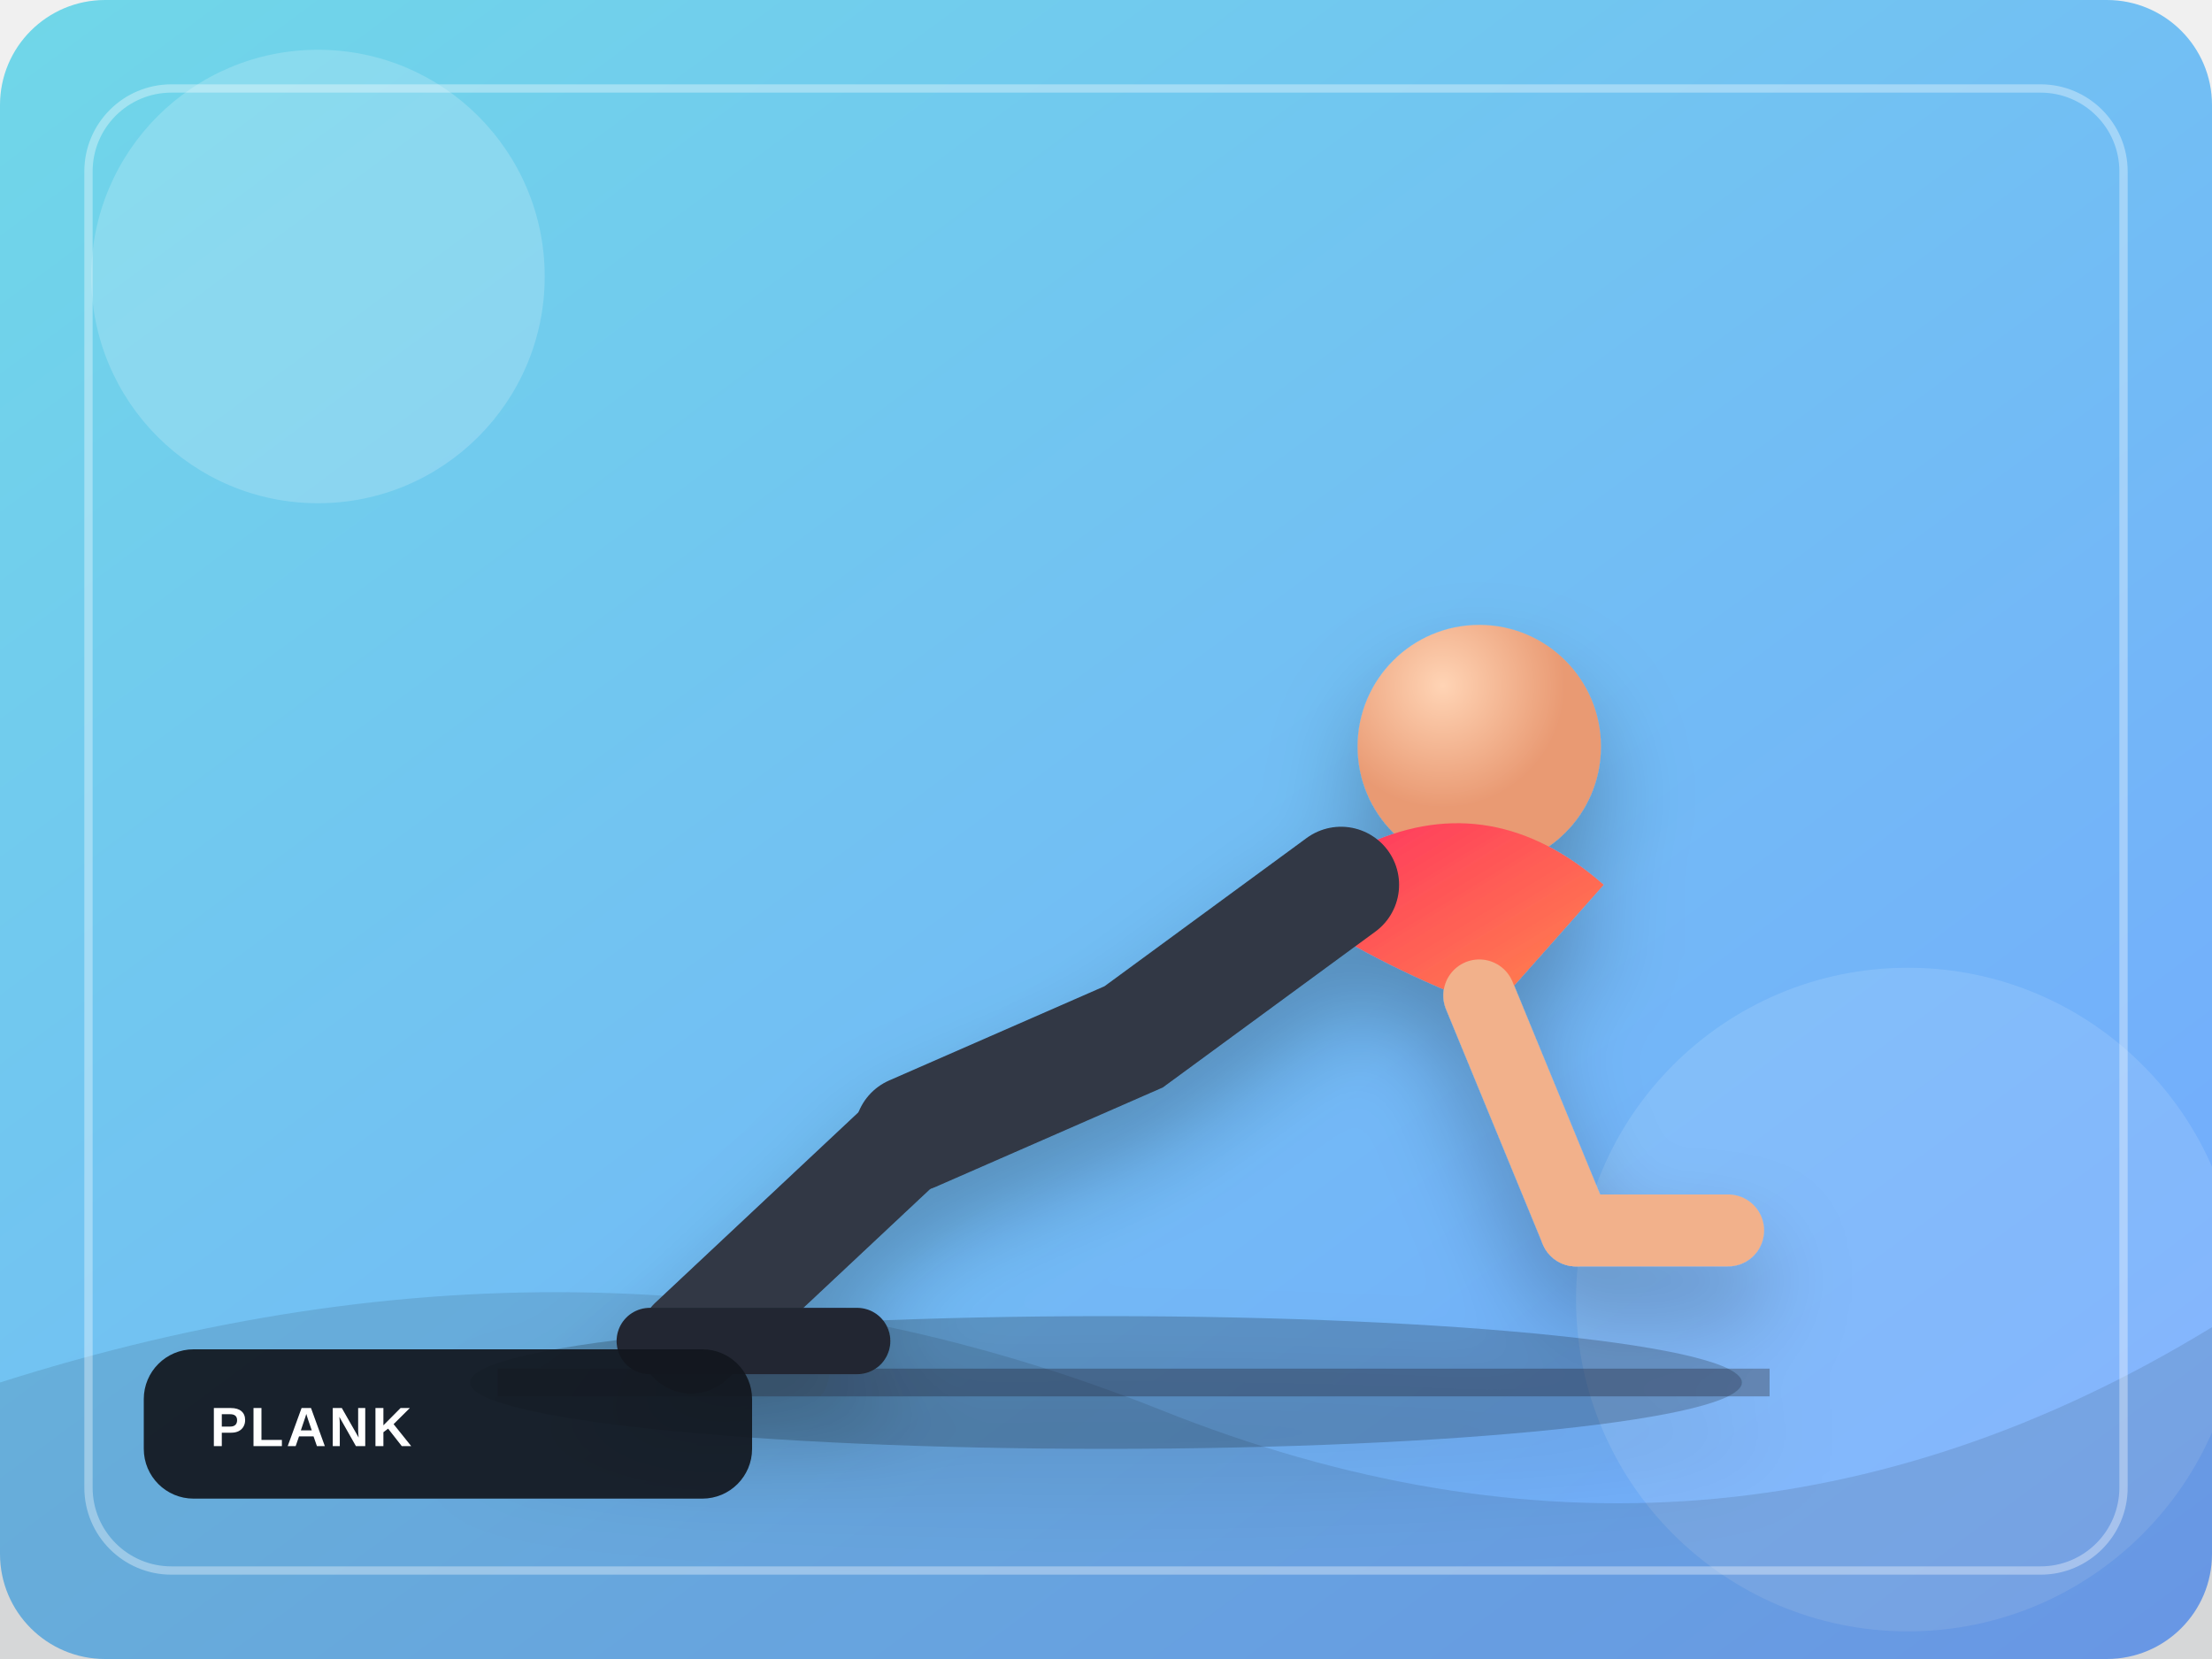
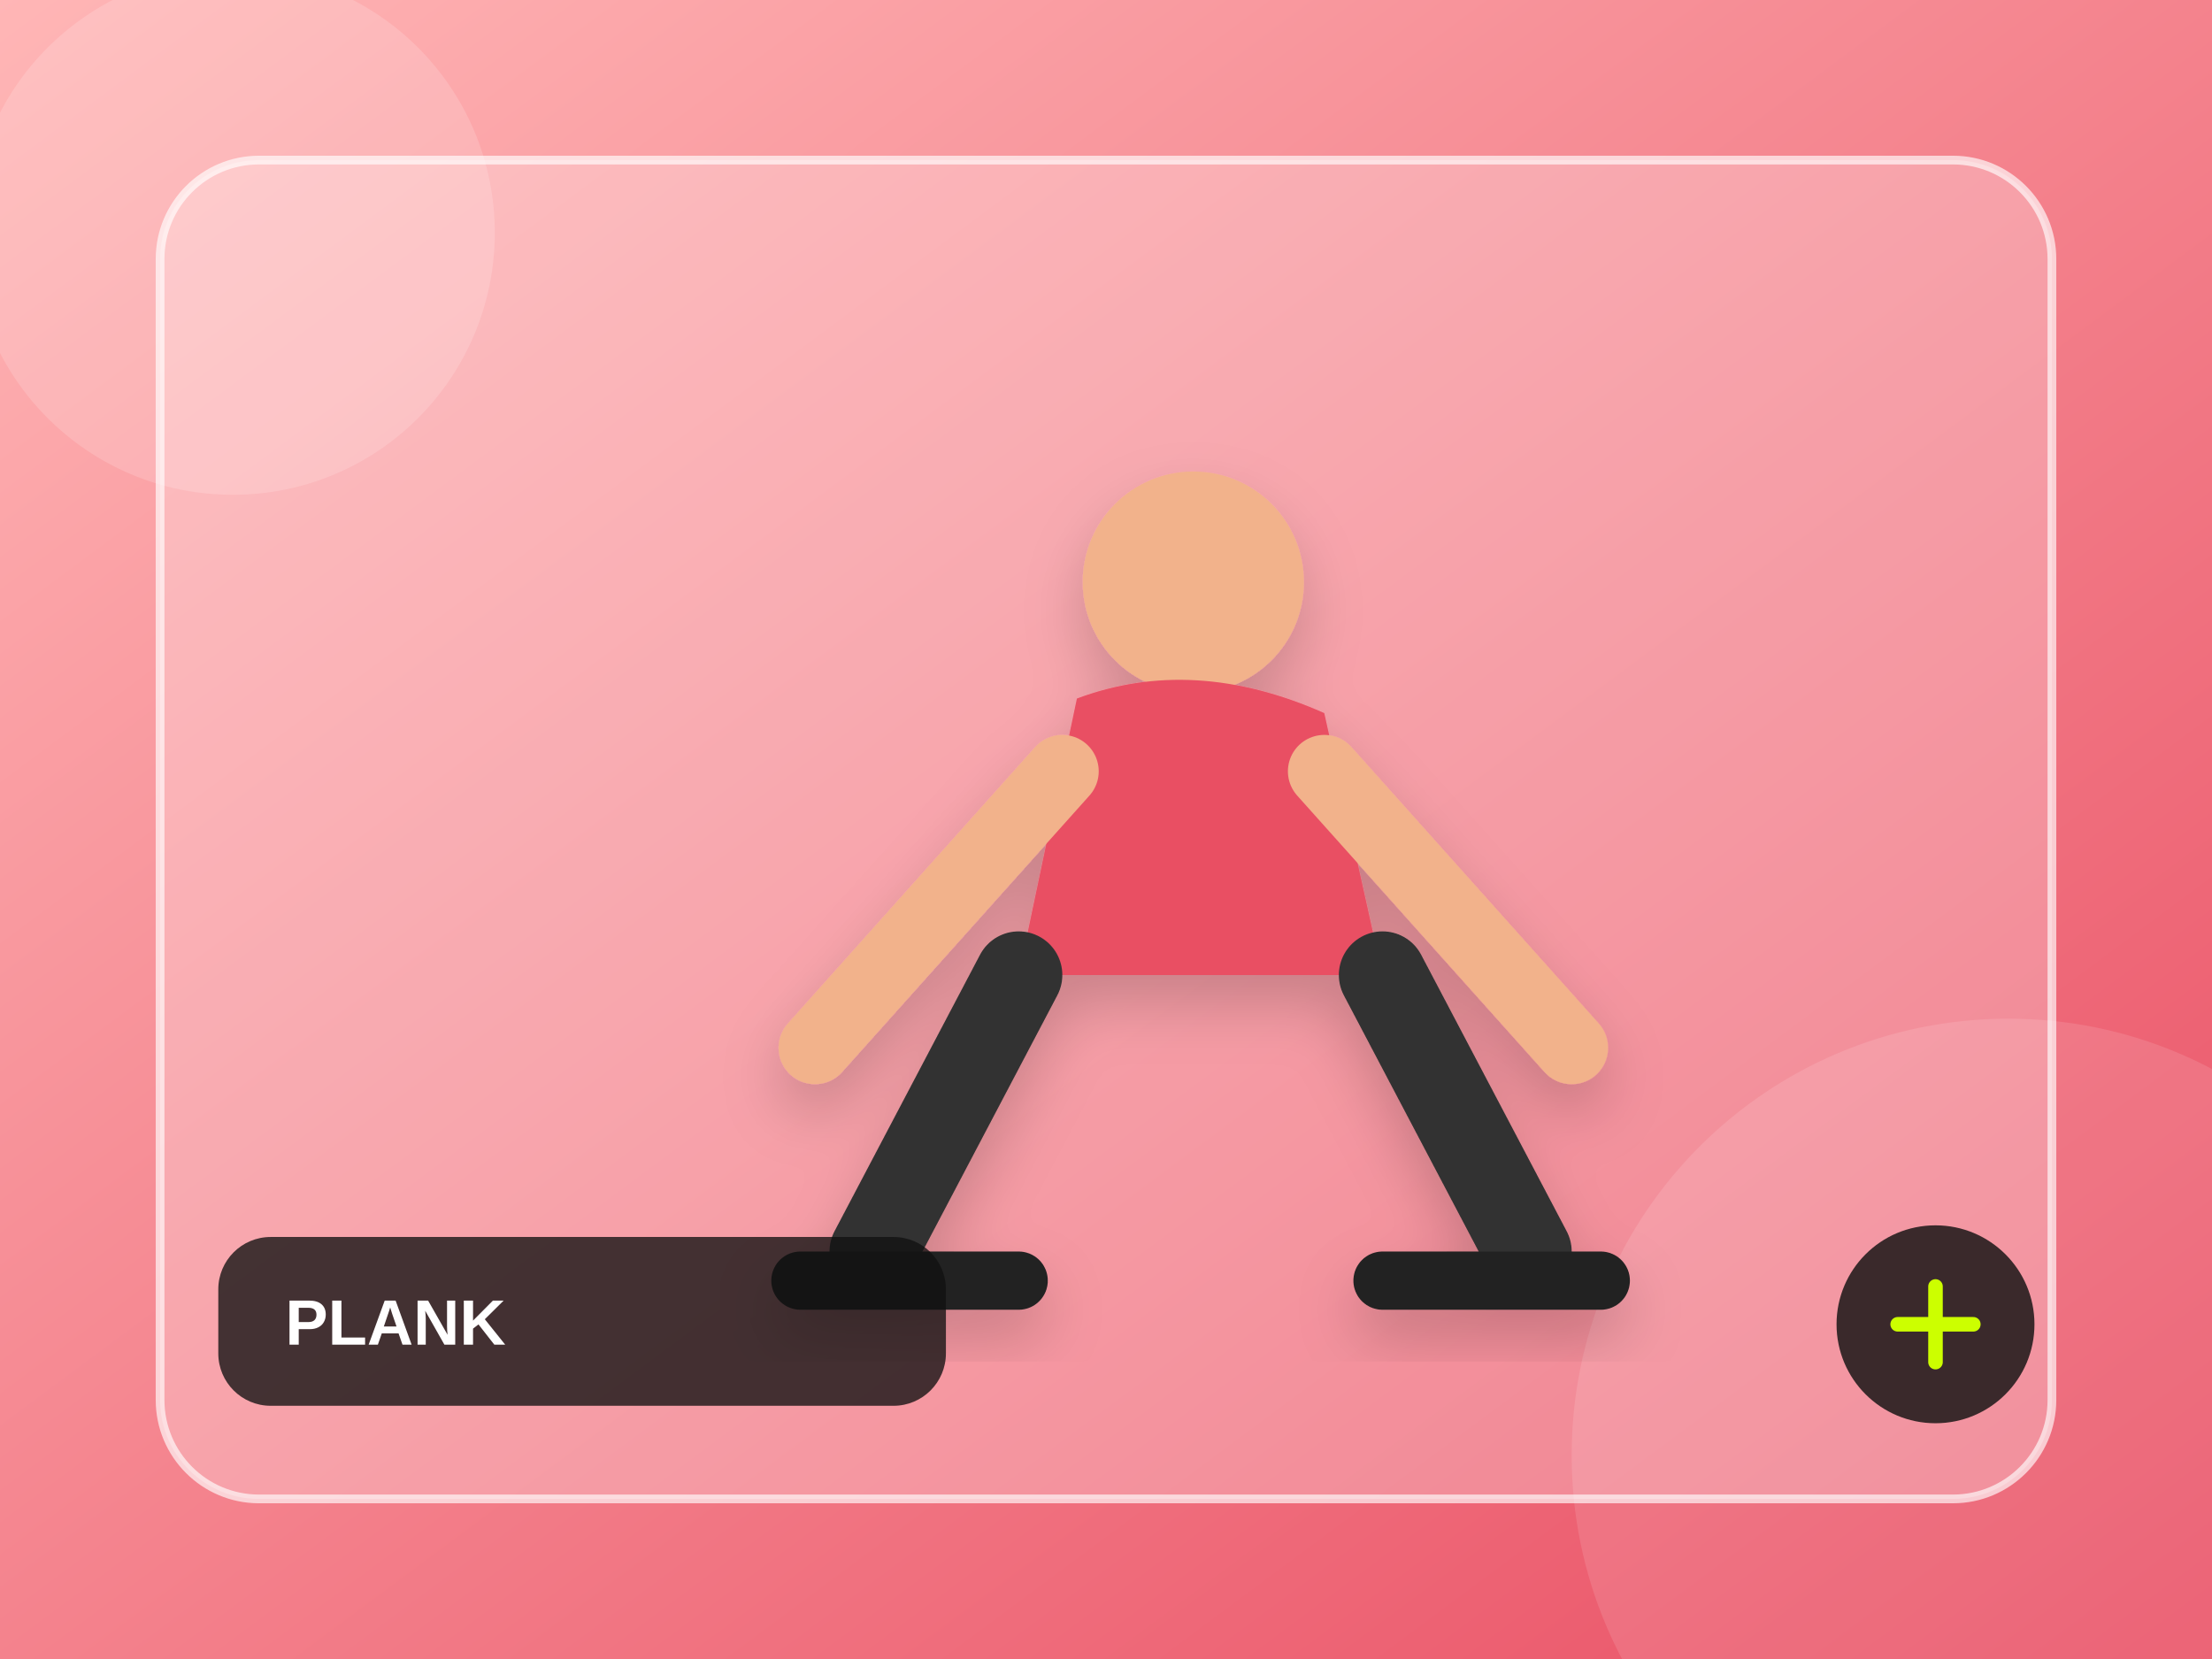
- <svg xmlns="http://www.w3.org/2000/svg" viewBox="0 0 800 600" role="img" aria-label="PLANK 3D animated illustration">
+ <svg xmlns="http://www.w3.org/2000/svg" viewBox="0 0 760 570">
  <defs>
-     <linearGradient id="bg" x1="0" y1="0" x2="1" y2="1">
-       <stop stop-color="#70d7e8" />
-       <stop offset="1" stop-color="#74a7ff" />
+     <linearGradient id="g" x1="0" y1="0" x2="1" y2="1">
+       <stop offset="0" stop-color="#ffb6b6" />
+       <stop offset="1" stop-color="#e94f64" />
    </linearGradient>
-     <linearGradient id="shirt" x1="0" y1="0" x2="1" y2="1">
-       <stop stop-color="#ff315f" />
-       <stop offset="1" stop-color="#ff8a4c" />
-     </linearGradient>
-     <radialGradient id="skin" cx="35%" cy="25%">
-       <stop stop-color="#ffd4b5" />
-       <stop offset="1" stop-color="#e99a73" />
-     </radialGradient>
-     <filter id="shadow" x="-30%" y="-30%" width="160%" height="160%">
-       <feDropShadow dx="0" dy="18" stdDeviation="16" flood-opacity=".25" />
+     <filter id="s">
+       <feDropShadow dx="0" dy="10" stdDeviation="10" flood-opacity=".18" />
    </filter>
-     <filter id="soft" x="-30%" y="-30%" width="160%" height="160%">
-       <feGaussianBlur stdDeviation="12" />
-     </filter>
-     <style>.float{animation:float 3.4s ease-in-out infinite} @keyframes float{0%,100%{transform:translateY(0)}50%{transform:translateY(-8px)}}</style>
  </defs>
-   <rect width="800" height="600" rx="38" fill="url(#bg)" />
-   <circle cx="115" cy="100" r="82" fill="#fff" opacity=".18" />
-   <circle cx="690" cy="470" r="120" fill="#fff" opacity=".12" />
-   <path d="M0 500 Q220 430 420 510 T800 480 V600 H0Z" fill="#0f1720" opacity=".12" />
-   <g filter="url(#shadow)">
-     <g class="float">
-       <ellipse cx="400" cy="500" rx="230" ry="24" fill="#000" opacity=".2" />
-       <circle cx="535" cy="270" r="44" fill="url(#skin)" />
-       <path d="M495 305 Q540 285 580 320 L540 365 Q500 350 470 330Z" fill="url(#shirt)" />
-       <path d="M485 320 L410 375 L330 410" stroke="#303744" stroke-width="42" stroke-linecap="round" />
-       <path d="M330 410 L250 485" stroke="#303744" stroke-width="38" stroke-linecap="round" />
-       <path d="M535 360 L570 445" stroke="#f2b18b" stroke-width="26" stroke-linecap="round" />
-       <path d="M570 445 L625 445" stroke="#f2b18b" stroke-width="26" stroke-linecap="round" />
-       <path d="M235 485 H310" stroke="#202733" stroke-width="24" stroke-linecap="round" />
-       <path d="M180 500 H640" stroke="#252b35" stroke-width="10" opacity=".35" />
-     </g>
+   <rect width="760" height="570" fill="url(#g)" />
+   <circle cx="80" cy="80" r="90" fill="#fff" opacity=".16" />
+   <circle cx="690" cy="500" r="150" fill="#fff" opacity=".12" />
+   <rect x="55" y="55" width="650" height="460" rx="34" fill="#ffffff" opacity=".25" />
+   <rect x="55" y="55" width="650" height="460" rx="34" fill="none" stroke="#fff" stroke-width="3" opacity=".65" />
+   <g filter="url(#s)" transform="translate(0 10)">
+     <circle cx="410" cy="190" r="38" fill="#f2b28b" />
+     <path d="M370 230 Q410 215 455 235 L475 325 L350 325 Z" fill="#e94f64" />
+     <path d="M365 255 L280 350 M455 255 L540 350" stroke="#f2b28b" stroke-width="25" stroke-linecap="round" />
+     <path d="M350 325 L300 420 M475 325 L525 420" stroke="#333" stroke-width="30" stroke-linecap="round" />
+     <path d="M275 430 L350 430 M475 430 L550 430" stroke="#222" stroke-width="20" stroke-linecap="round" />
  </g>
-   <rect x="32" y="32" width="736" height="536" rx="30" fill="none" stroke="#fff" stroke-opacity=".35" stroke-width="3" />
-   <rect x="52" y="488" width="220" height="54" rx="18" fill="#11161d" opacity=".92" />
-   <text x="76" y="523" fill="#fff" font-family="Arial, sans-serif" font-size="20" font-weight="900" letter-spacing="1">PLANK</text>
+   <rect x="75" y="425" width="250" height="58" rx="18" fill="#111" opacity=".78" />
+   <text x="98" y="462" font-family="Arial, sans-serif" font-size="22" font-weight="800" fill="#fff">PLANK</text>
+   <circle cx="665" cy="455" r="34" fill="#111" opacity=".82" />
+   <path d="M652 455h26M665 442v26" stroke="#ccff00" stroke-width="5" stroke-linecap="round" />
</svg>
